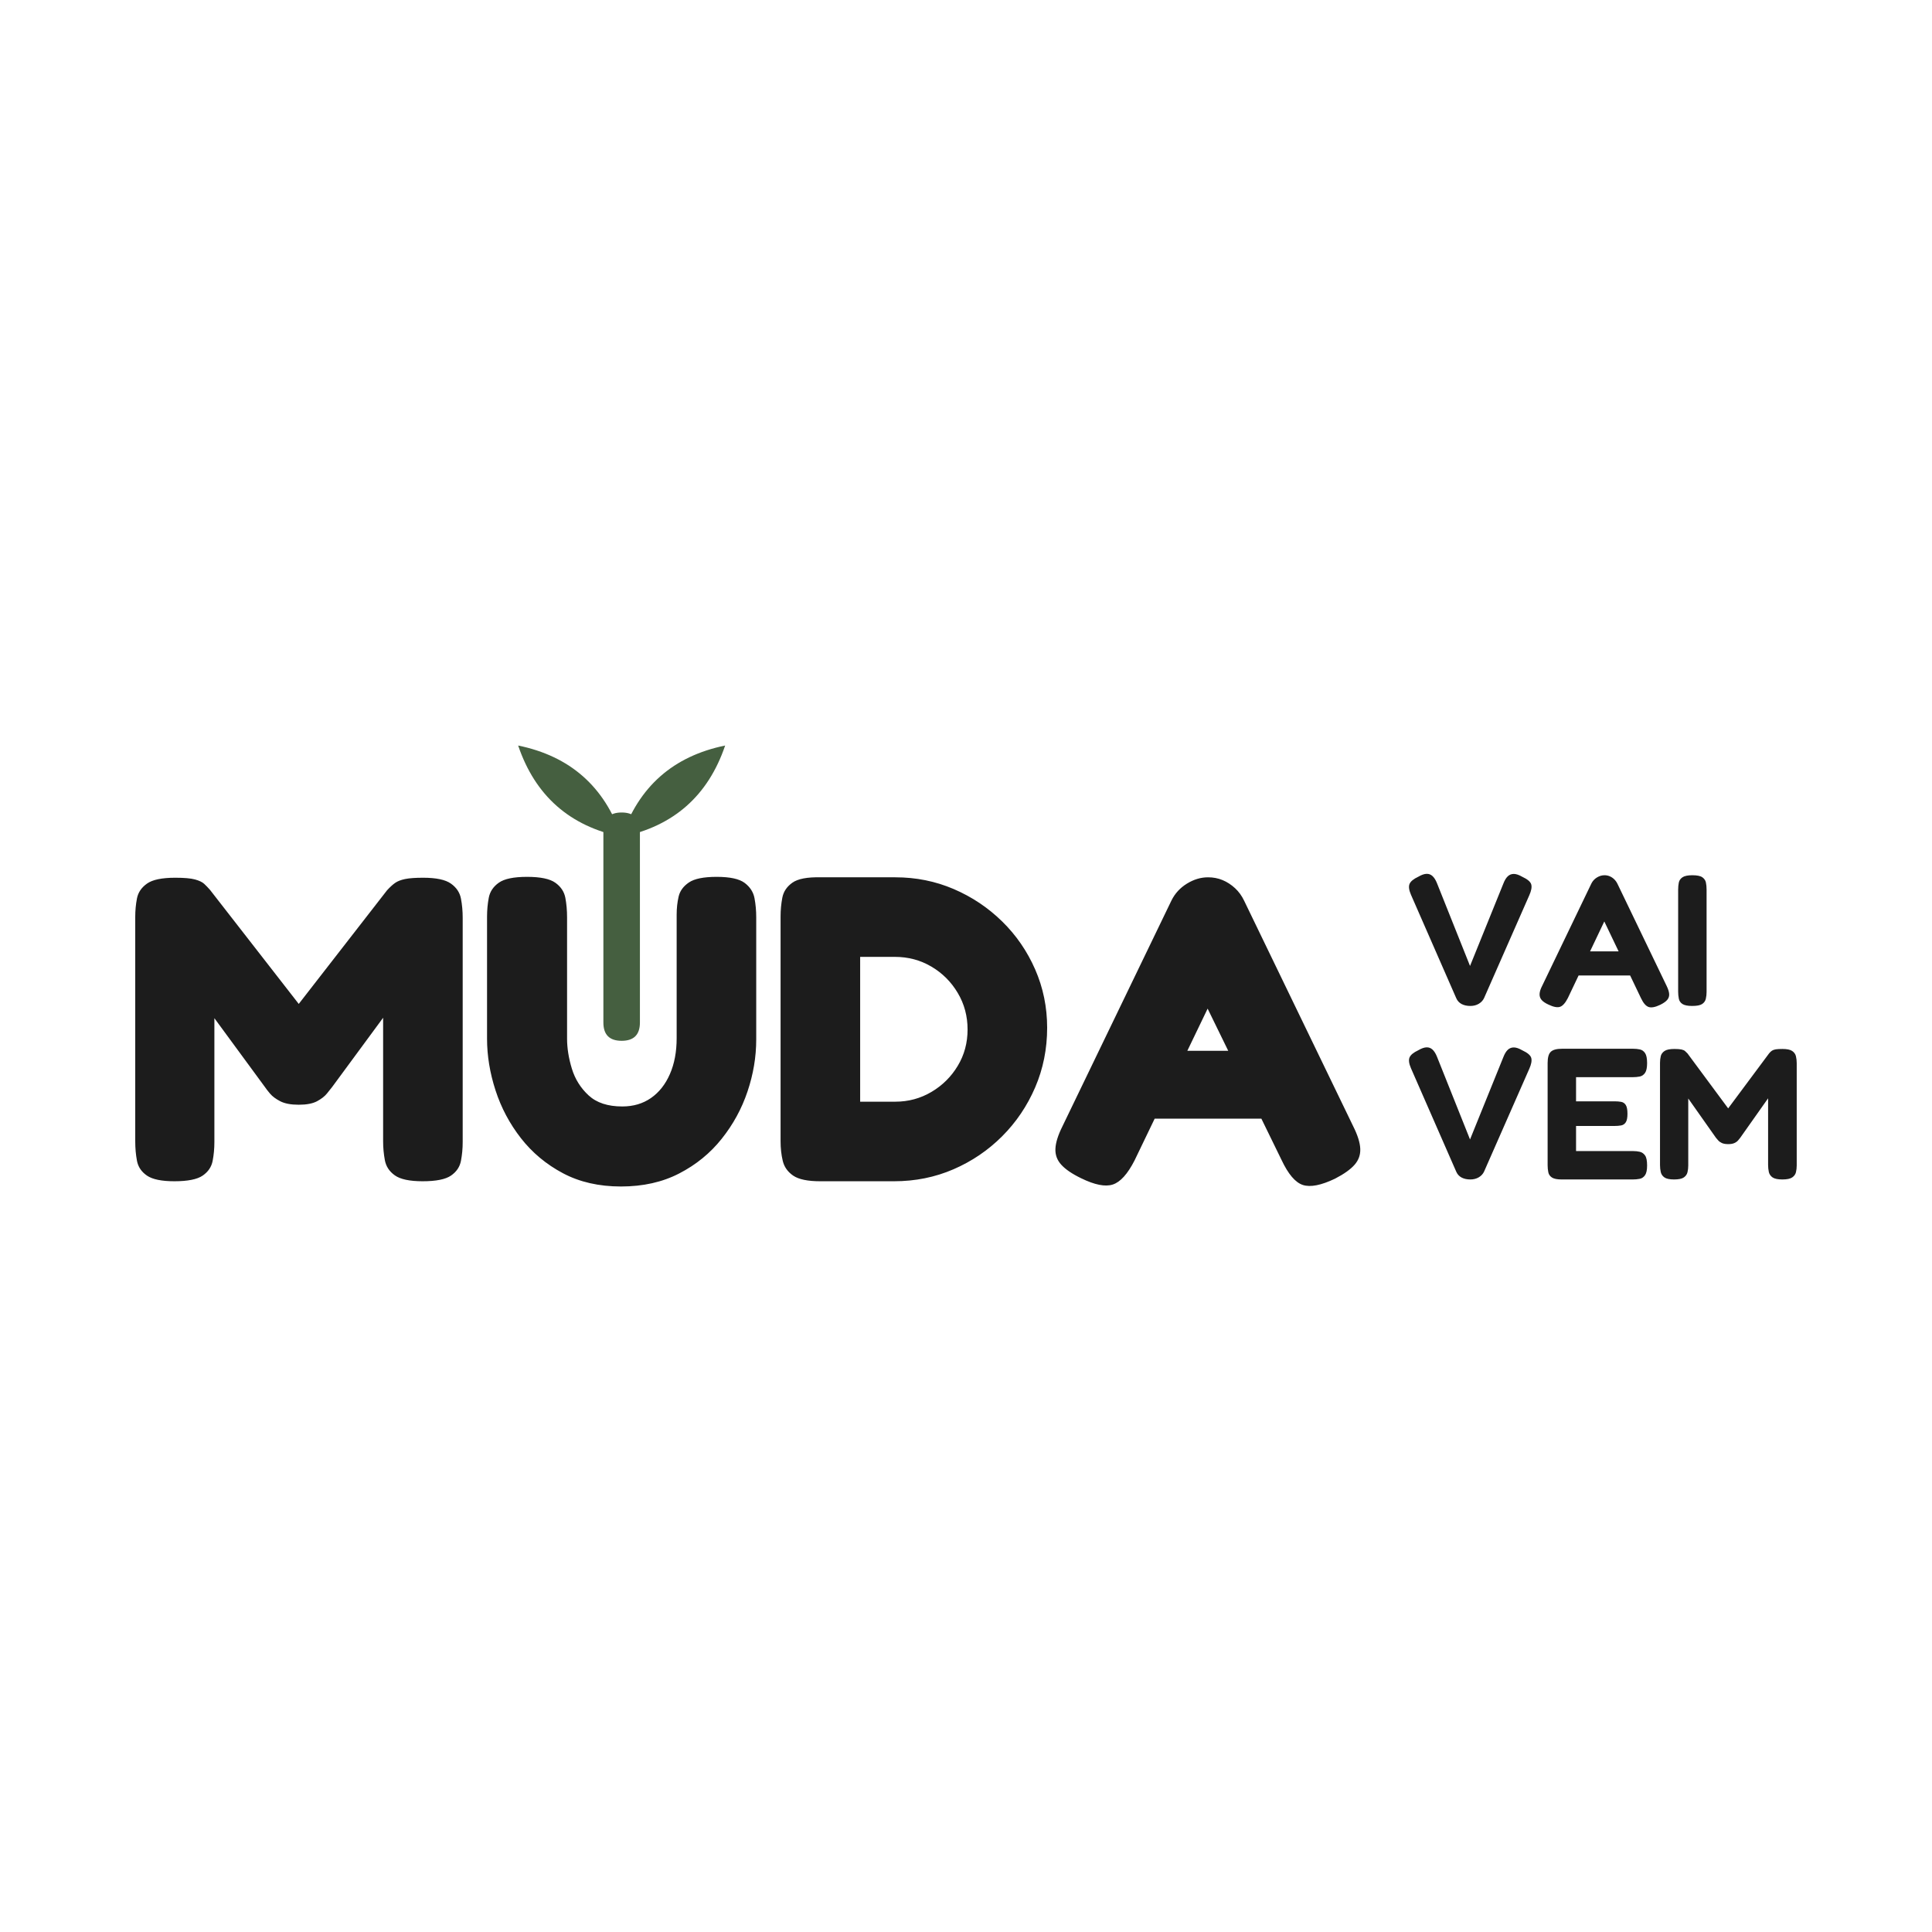
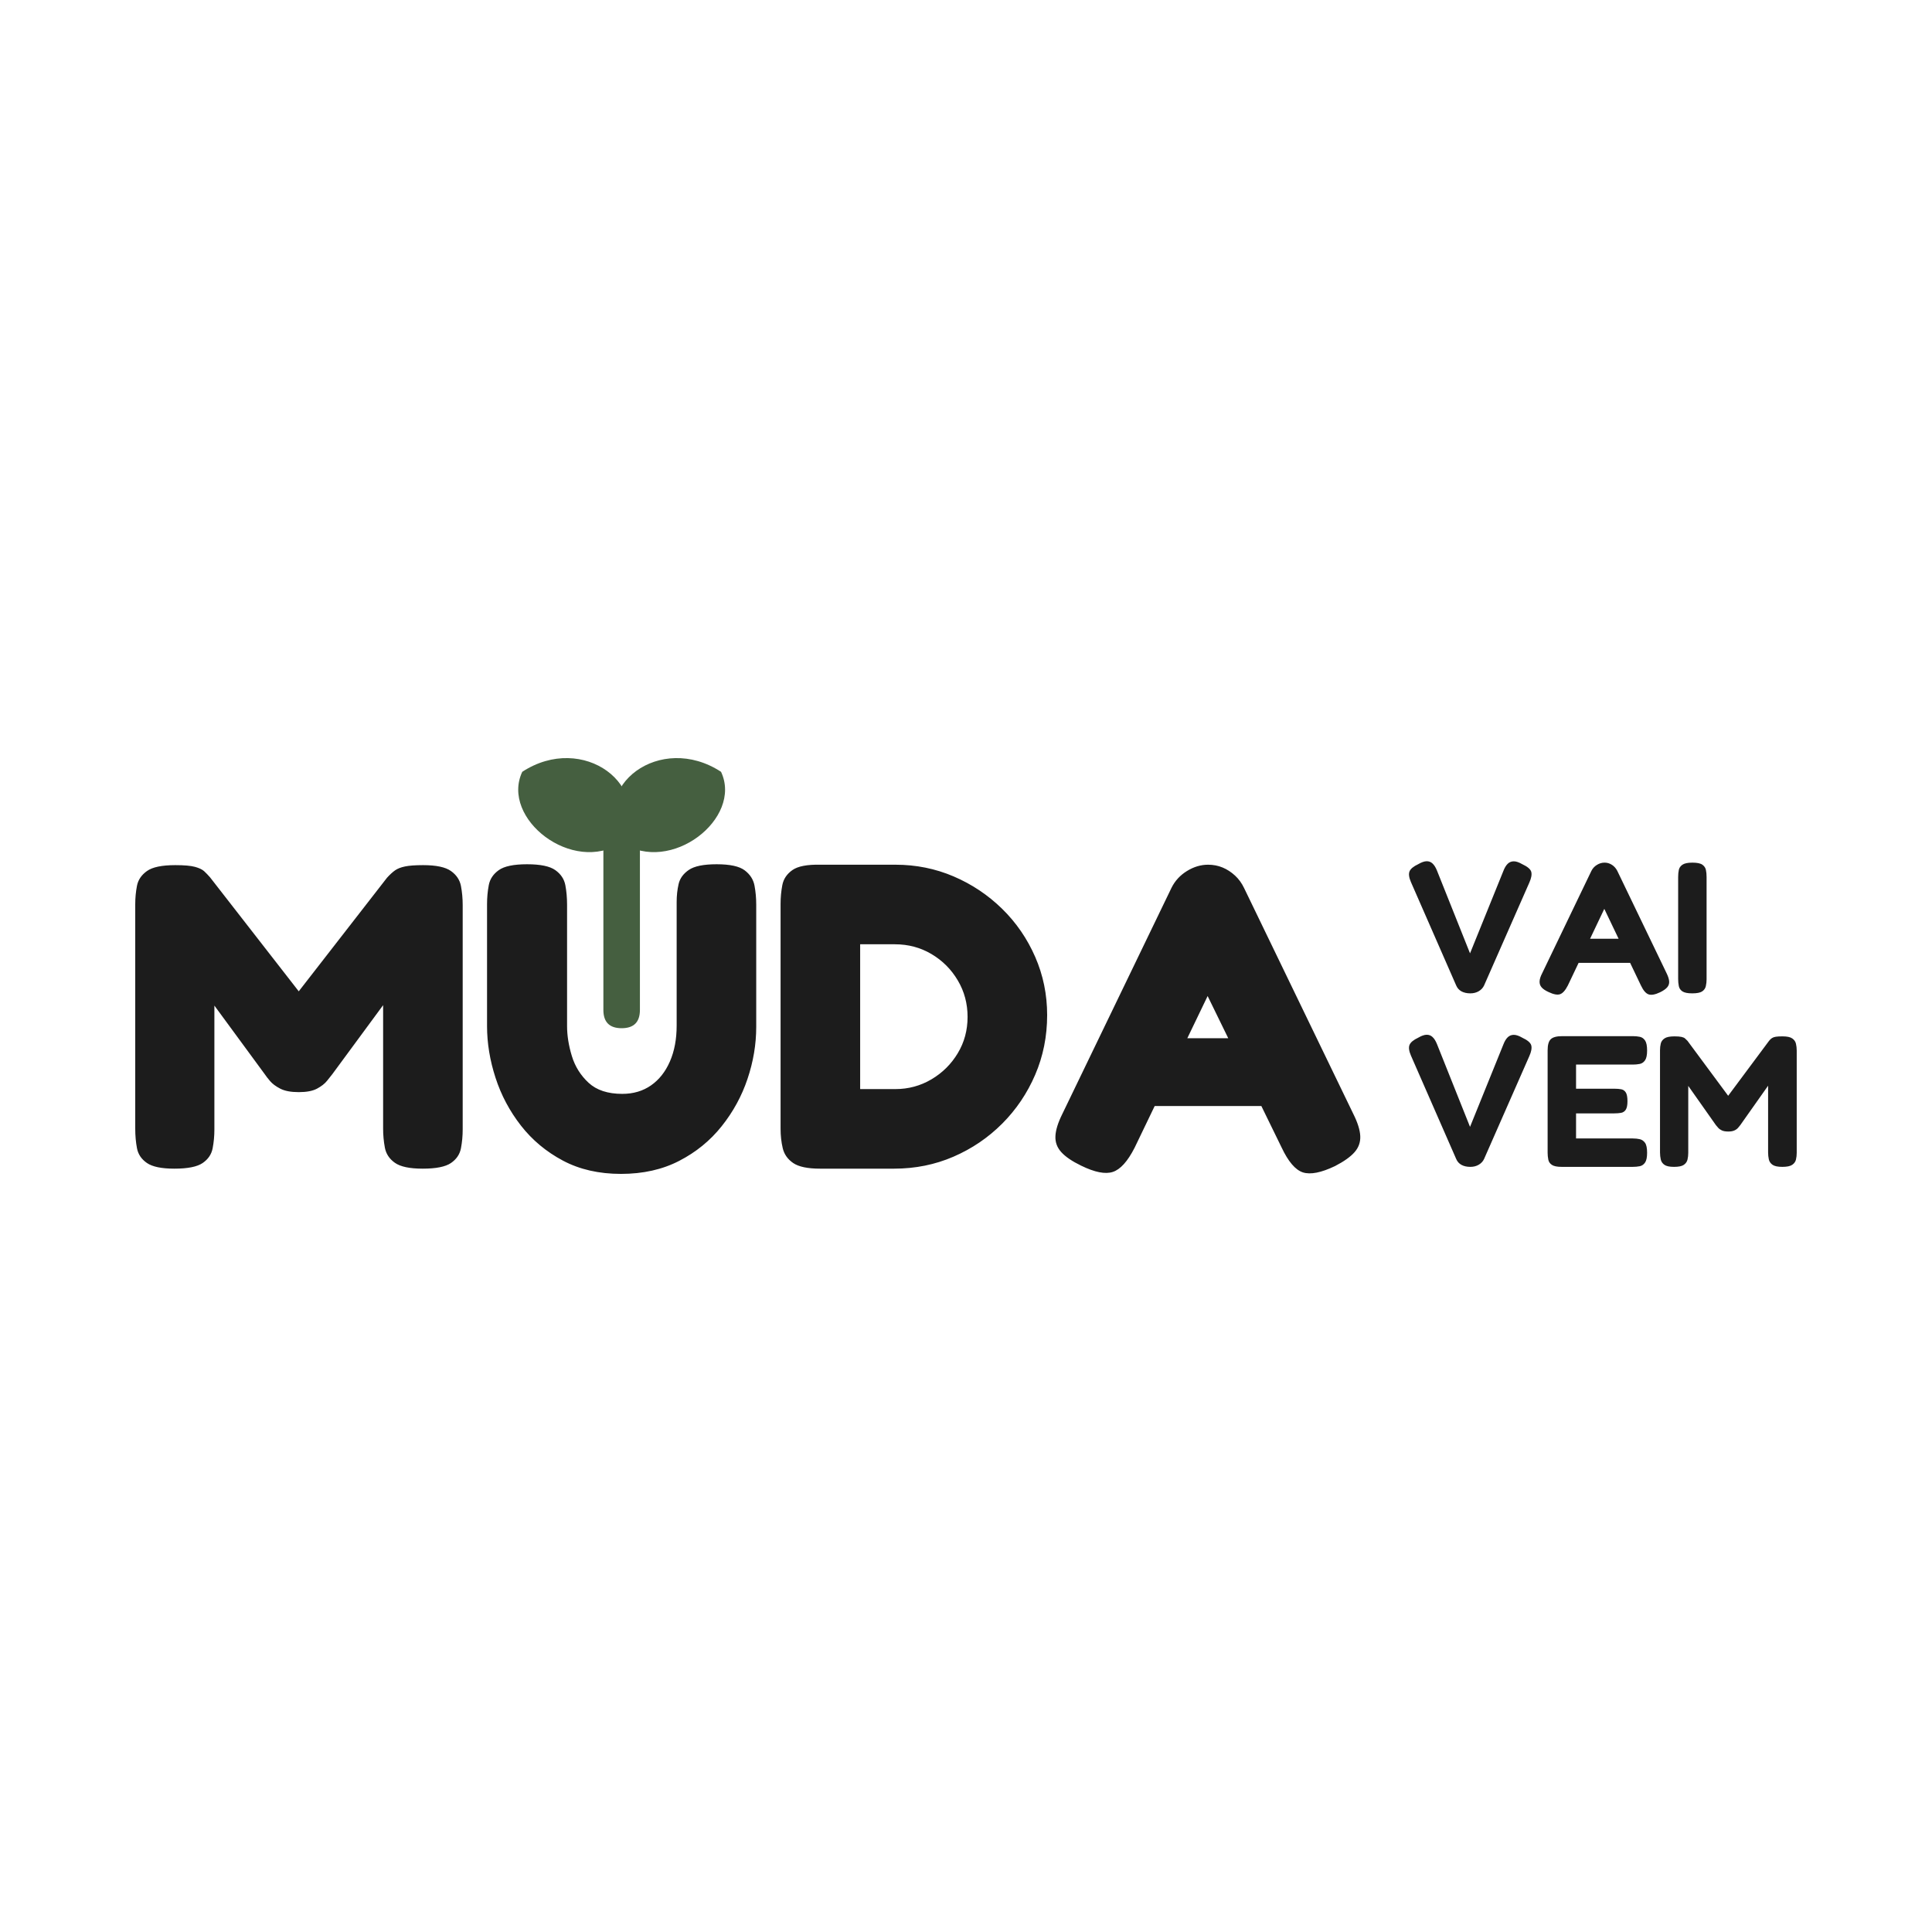
<svg xmlns="http://www.w3.org/2000/svg" viewBox="0 0 1000 1000" width="1000" height="1000" role="img" aria-label="Muda Vai Vem">
-   <g transform="translate(70.00 452.06) scale(1.5756)">
+   <g transform="translate(70.00 445.54) scale(1.5756)">
    <path fill="#1C1C1C" d="M12.86 101.14L12.86 101.14Q6.57 101.14 3.86 99.29Q1.14 97.43 0.57 94.43Q0 91.43 0 88L0 88L0 14.29Q0 11.14 0.57 8.21Q1.14 5.29 3.86 3.36Q6.57 1.43 13.14 1.43L13.14 1.43Q17.57 1.43 19.64 2.00Q21.71 2.57 22.64 3.43Q23.57 4.29 24.57 5.43L24.57 5.43L54.14 43.43L53.29 43.43L82.71 5.57Q84.14 4.00 85.36 3.14Q86.57 2.29 88.64 1.86Q90.71 1.43 94.57 1.43L94.57 1.43Q101.00 1.43 103.71 3.36Q106.43 5.29 107.00 8.29Q107.57 11.29 107.57 14.57L107.57 14.57L107.57 88.29Q107.57 91.43 107.00 94.43Q106.43 97.43 103.71 99.29Q101.00 101.14 94.43 101.14L94.43 101.14Q88.00 101.14 85.29 99.21Q82.57 97.29 82.00 94.21Q81.43 91.14 81.43 88L81.43 88L81.43 47.43L64.71 70.14Q64.14 70.86 63.00 72.29Q61.86 73.71 59.71 74.86Q57.57 76 53.71 76L53.71 76Q49.86 76 47.64 74.86Q45.43 73.71 44.29 72.36Q43.14 71 42.57 70.14L42.57 70.14L26.00 47.57L26.00 88.29Q26.00 91.43 25.43 94.43Q24.86 97.43 22.14 99.29Q19.43 101.14 12.86 101.14ZM159.57 102.86L159.57 102.86Q148.71 102.86 140.50 98.50Q132.29 94.14 126.71 87Q121.14 79.86 118.36 71.29Q115.57 62.71 115.57 54.29L115.57 54.29L115.57 14.29Q115.57 11.00 116.14 8.00Q116.71 5.00 119.43 3.07Q122.14 1.14 128.71 1.14L128.71 1.14Q135.29 1.14 138 3.07Q140.71 5.00 141.29 8.00Q141.86 11.00 141.86 14.43L141.86 14.43L141.86 54.29Q141.86 59.00 143.43 64.14Q145 69.29 148.93 72.93Q152.86 76.57 160 76.57L160 76.57Q165.43 76.57 169.43 73.79Q173.43 71 175.64 65.93Q177.86 60.86 177.86 54.14L177.86 54.14L177.86 13.57Q177.86 10.43 178.50 7.64Q179.14 4.86 181.86 3.00Q184.57 1.14 191 1.14L191 1.14Q197.57 1.14 200.21 3.14Q202.86 5.14 203.43 8.14Q204 11.14 204 14.43L204 14.43L204 54.57Q204 63.14 201.14 71.64Q198.29 80.14 192.64 87.21Q187 94.29 178.71 98.57Q170.43 102.86 159.57 102.86ZM249.29 101.14L225 101.14Q218.86 101.14 216.14 99.29Q213.43 97.43 212.71 94.43Q212 91.43 212 88L212 88L212 14.14Q212 11.00 212.57 8.00Q213.14 5.00 215.86 3.07Q218.57 1.14 225.14 1.29L225.14 1.29L249.71 1.29Q259.86 1.29 268.86 5.14Q277.86 9.00 284.79 15.79Q291.71 22.57 295.64 31.57Q299.57 40.57 299.57 50.71L299.57 50.71Q299.57 61.14 295.64 70.29Q291.71 79.43 284.79 86.36Q277.86 93.29 268.79 97.21Q259.71 101.14 249.29 101.14L249.29 101.14ZM238.14 27.43L238.14 75L249.71 75Q256.14 75 261.57 71.79Q267 68.57 270.21 63.21Q273.43 57.86 273.43 51.29L273.43 51.29Q273.43 44.71 270.21 39.29Q267 33.86 261.57 30.64Q256.14 27.43 249.57 27.43L249.57 27.43L238.14 27.43ZM364.29 9.00L400.14 83.14Q402.29 87.43 402.43 90.43Q402.57 93.43 400.57 95.71Q398.57 98 394.14 100.29L394.14 100.29Q387.29 103.57 383.57 102.36Q379.86 101.14 376.57 94.14L376.57 94.14L352.29 44.43L328.29 94.29Q324.86 101 321.14 102.21Q317.43 103.43 310.71 100.14L310.71 100.14Q306.29 98 304.21 95.71Q302.14 93.43 302.29 90.43Q302.43 87.43 304.57 83.14L304.57 83.14L340.43 8.86Q342.14 5.43 345.50 3.36Q348.86 1.29 352.43 1.29L352.43 1.29Q355 1.29 357.21 2.21Q359.43 3.14 361.29 4.86Q363.14 6.57 364.29 9.00L364.29 9.00ZM375 80.57L329.71 80.57L340.57 58.29L364.14 58.29L375 80.57ZM438.61 43.55L438.61 43.55Q436.89 43.55 435.70 42.91Q434.50 42.26 433.95 40.97L433.95 40.97L419.08 7.00Q418.10 4.73 418.62 3.47Q419.14 2.21 421.48 1.11L421.48 1.11Q423.07 0.18 424.21 0.15Q425.35 0.12 426.17 0.89Q427.00 1.66 427.62 3.19L427.62 3.19L438.49 30.41L449.43 3.38Q450.04 1.78 450.87 0.98Q451.70 0.18 452.87 0.18Q454.03 0.18 455.63 1.11L455.63 1.11Q458.27 2.33 458.61 3.66Q458.95 4.98 457.96 7.19L457.96 7.19L443.10 40.97Q442.55 42.14 441.35 42.85Q440.15 43.55 438.61 43.55ZM486.90 3.38L503.11 37.04Q503.85 38.58 503.91 39.65Q503.97 40.73 503.27 41.56Q502.56 42.39 500.96 43.18L500.96 43.18Q498.51 44.35 497.16 43.89Q495.80 43.43 494.64 40.97L494.64 40.97L482.60 15.79L470.62 40.97Q469.39 43.37 468.07 43.83Q466.75 44.29 464.29 43.12L464.29 43.12Q462.69 42.39 461.99 41.56Q461.28 40.73 461.34 39.59Q461.40 38.45 462.20 36.92L462.20 36.92L478.36 3.32Q478.97 2.09 480.17 1.35Q481.37 0.61 482.66 0.61L482.66 0.61Q483.58 0.61 484.38 0.95Q485.18 1.29 485.82 1.90Q486.47 2.52 486.90 3.38L486.90 3.38ZM492.98 33.54L472.28 33.54L476.09 25.62L489.17 25.62L492.98 33.54ZM511.47 43.55L511.47 43.55Q509.26 43.55 508.27 42.91Q507.29 42.26 507.08 41.16Q506.86 40.05 506.86 38.88L506.86 38.88L506.86 5.28Q506.86 4.05 507.08 3.01Q507.29 1.97 508.27 1.29Q509.26 0.61 511.53 0.61L511.53 0.61Q513.86 0.61 514.82 1.29Q515.77 1.97 515.98 3.01Q516.20 4.05 516.20 5.34L516.20 5.34L516.20 38.95Q516.20 40.11 515.95 41.19Q515.71 42.26 514.75 42.91Q513.80 43.55 511.47 43.55ZM438.61 100.55L438.61 100.55Q436.89 100.55 435.70 99.91Q434.50 99.26 433.95 97.97L433.95 97.97L419.08 64.00Q418.10 61.73 418.62 60.47Q419.14 59.21 421.48 58.11L421.48 58.11Q423.07 57.18 424.21 57.15Q425.35 57.12 426.17 57.89Q427.00 58.66 427.62 60.19L427.62 60.19L438.49 87.41L449.43 60.38Q450.04 58.78 450.87 57.98Q451.70 57.18 452.87 57.18Q454.03 57.18 455.63 58.11L455.63 58.11Q458.27 59.33 458.61 60.66Q458.95 61.98 457.96 64.19L457.96 64.19L443.10 97.97Q442.55 99.14 441.35 99.85Q440.15 100.55 438.61 100.55ZM491.93 100.55L468.59 100.55Q466.38 100.55 465.40 99.91Q464.41 99.26 464.20 98.16Q463.98 97.05 463.98 95.88L463.98 95.88L463.98 62.28Q463.98 59.58 465.03 58.60Q466.07 57.61 468.78 57.61L468.78 57.61L492.00 57.61Q493.22 57.61 494.27 57.83Q495.31 58.04 495.99 59.03Q496.66 60.01 496.66 62.34L496.66 62.34Q496.66 64.56 495.99 65.54Q495.31 66.52 494.24 66.74Q493.16 66.95 491.93 66.95L491.93 66.95L473.32 66.95L473.32 74.88L485.98 74.88Q487.20 74.88 488.16 75.06Q489.11 75.24 489.66 76.10Q490.21 76.96 490.21 78.99L490.21 78.99Q490.21 80.90 489.66 81.76Q489.11 82.62 488.13 82.80Q487.14 82.98 485.85 82.98L485.85 82.98L473.32 82.98L473.32 91.22L492.00 91.22Q493.22 91.22 494.27 91.46Q495.31 91.71 495.99 92.66Q496.66 93.61 496.66 95.95L496.66 95.95Q496.66 98.16 495.99 99.14Q495.31 100.12 494.24 100.34Q493.16 100.55 491.93 100.55L491.93 100.55ZM505.51 100.55L505.51 100.55Q503.30 100.55 502.35 99.88Q501.39 99.20 501.15 98.13Q500.90 97.05 500.90 95.82L500.90 95.82L500.90 62.22Q500.90 61.05 501.15 60.04Q501.39 59.03 502.38 58.35Q503.36 57.68 505.63 57.68L505.63 57.68Q507.17 57.68 507.97 57.86Q508.77 58.04 509.13 58.38Q509.50 58.72 509.93 59.15L509.93 59.15L523.75 77.82L522.83 77.82L536.72 59.15Q537.21 58.54 537.70 58.23Q538.19 57.92 538.96 57.80Q539.73 57.68 541.14 57.68L541.14 57.68Q543.35 57.68 544.33 58.35Q545.32 59.03 545.56 60.10Q545.81 61.18 545.81 62.34L545.81 62.34L545.81 95.95Q545.81 97.11 545.56 98.16Q545.32 99.20 544.33 99.88Q543.35 100.55 541.08 100.55L541.08 100.55Q538.87 100.55 537.88 99.88Q536.90 99.20 536.65 98.10Q536.41 96.99 536.41 95.82L536.41 95.82L536.41 73.89L527.26 86.85Q527.01 87.16 526.58 87.68Q526.15 88.21 525.38 88.57Q524.61 88.94 523.32 88.94L523.32 88.94Q521.97 88.94 521.20 88.57Q520.44 88.21 520.01 87.71Q519.58 87.22 519.27 86.85L519.27 86.85L510.18 73.95L510.18 95.95Q510.18 97.11 509.93 98.16Q509.69 99.20 508.73 99.88Q507.78 100.55 505.51 100.55Z" />
-     <path fill="#455F40" d="M153.79-14Q153.79-20 159.79-20Q165.79-20 165.79-14L165.79 49Q165.79 55 159.79 55Q153.79 55 153.79 49Z" />
-     <path fill="#455F40" d="M159.79-12Q151.39-36.75 125.79-42Q134.19-17.25 159.79-12Z" />
-     <path fill="#455F40" d="M159.79-12Q168.19-36.75 193.79-42Q185.39-17.25 159.79-12Z" />
+     <path fill="#455F40" d="M153.79-4Q153.79-10 159.79-10Q165.79-10 165.79-4L165.79 49Q165.79 55 159.79 55Q153.79 55 153.79 49Z" />
+     <path fill="#455F40" d="M159.79-6C170.55-24.74 147.06-42.25 127.14-29.23C119.93-13.93 143.67 4.69 159.79-6Z" />
+     <path fill="#455F40" d="M159.79-6C149.02-24.74 172.51-42.25 192.44-29.23C199.64-13.93 175.90 4.69 159.79-6Z" />
  </g>
</svg>
